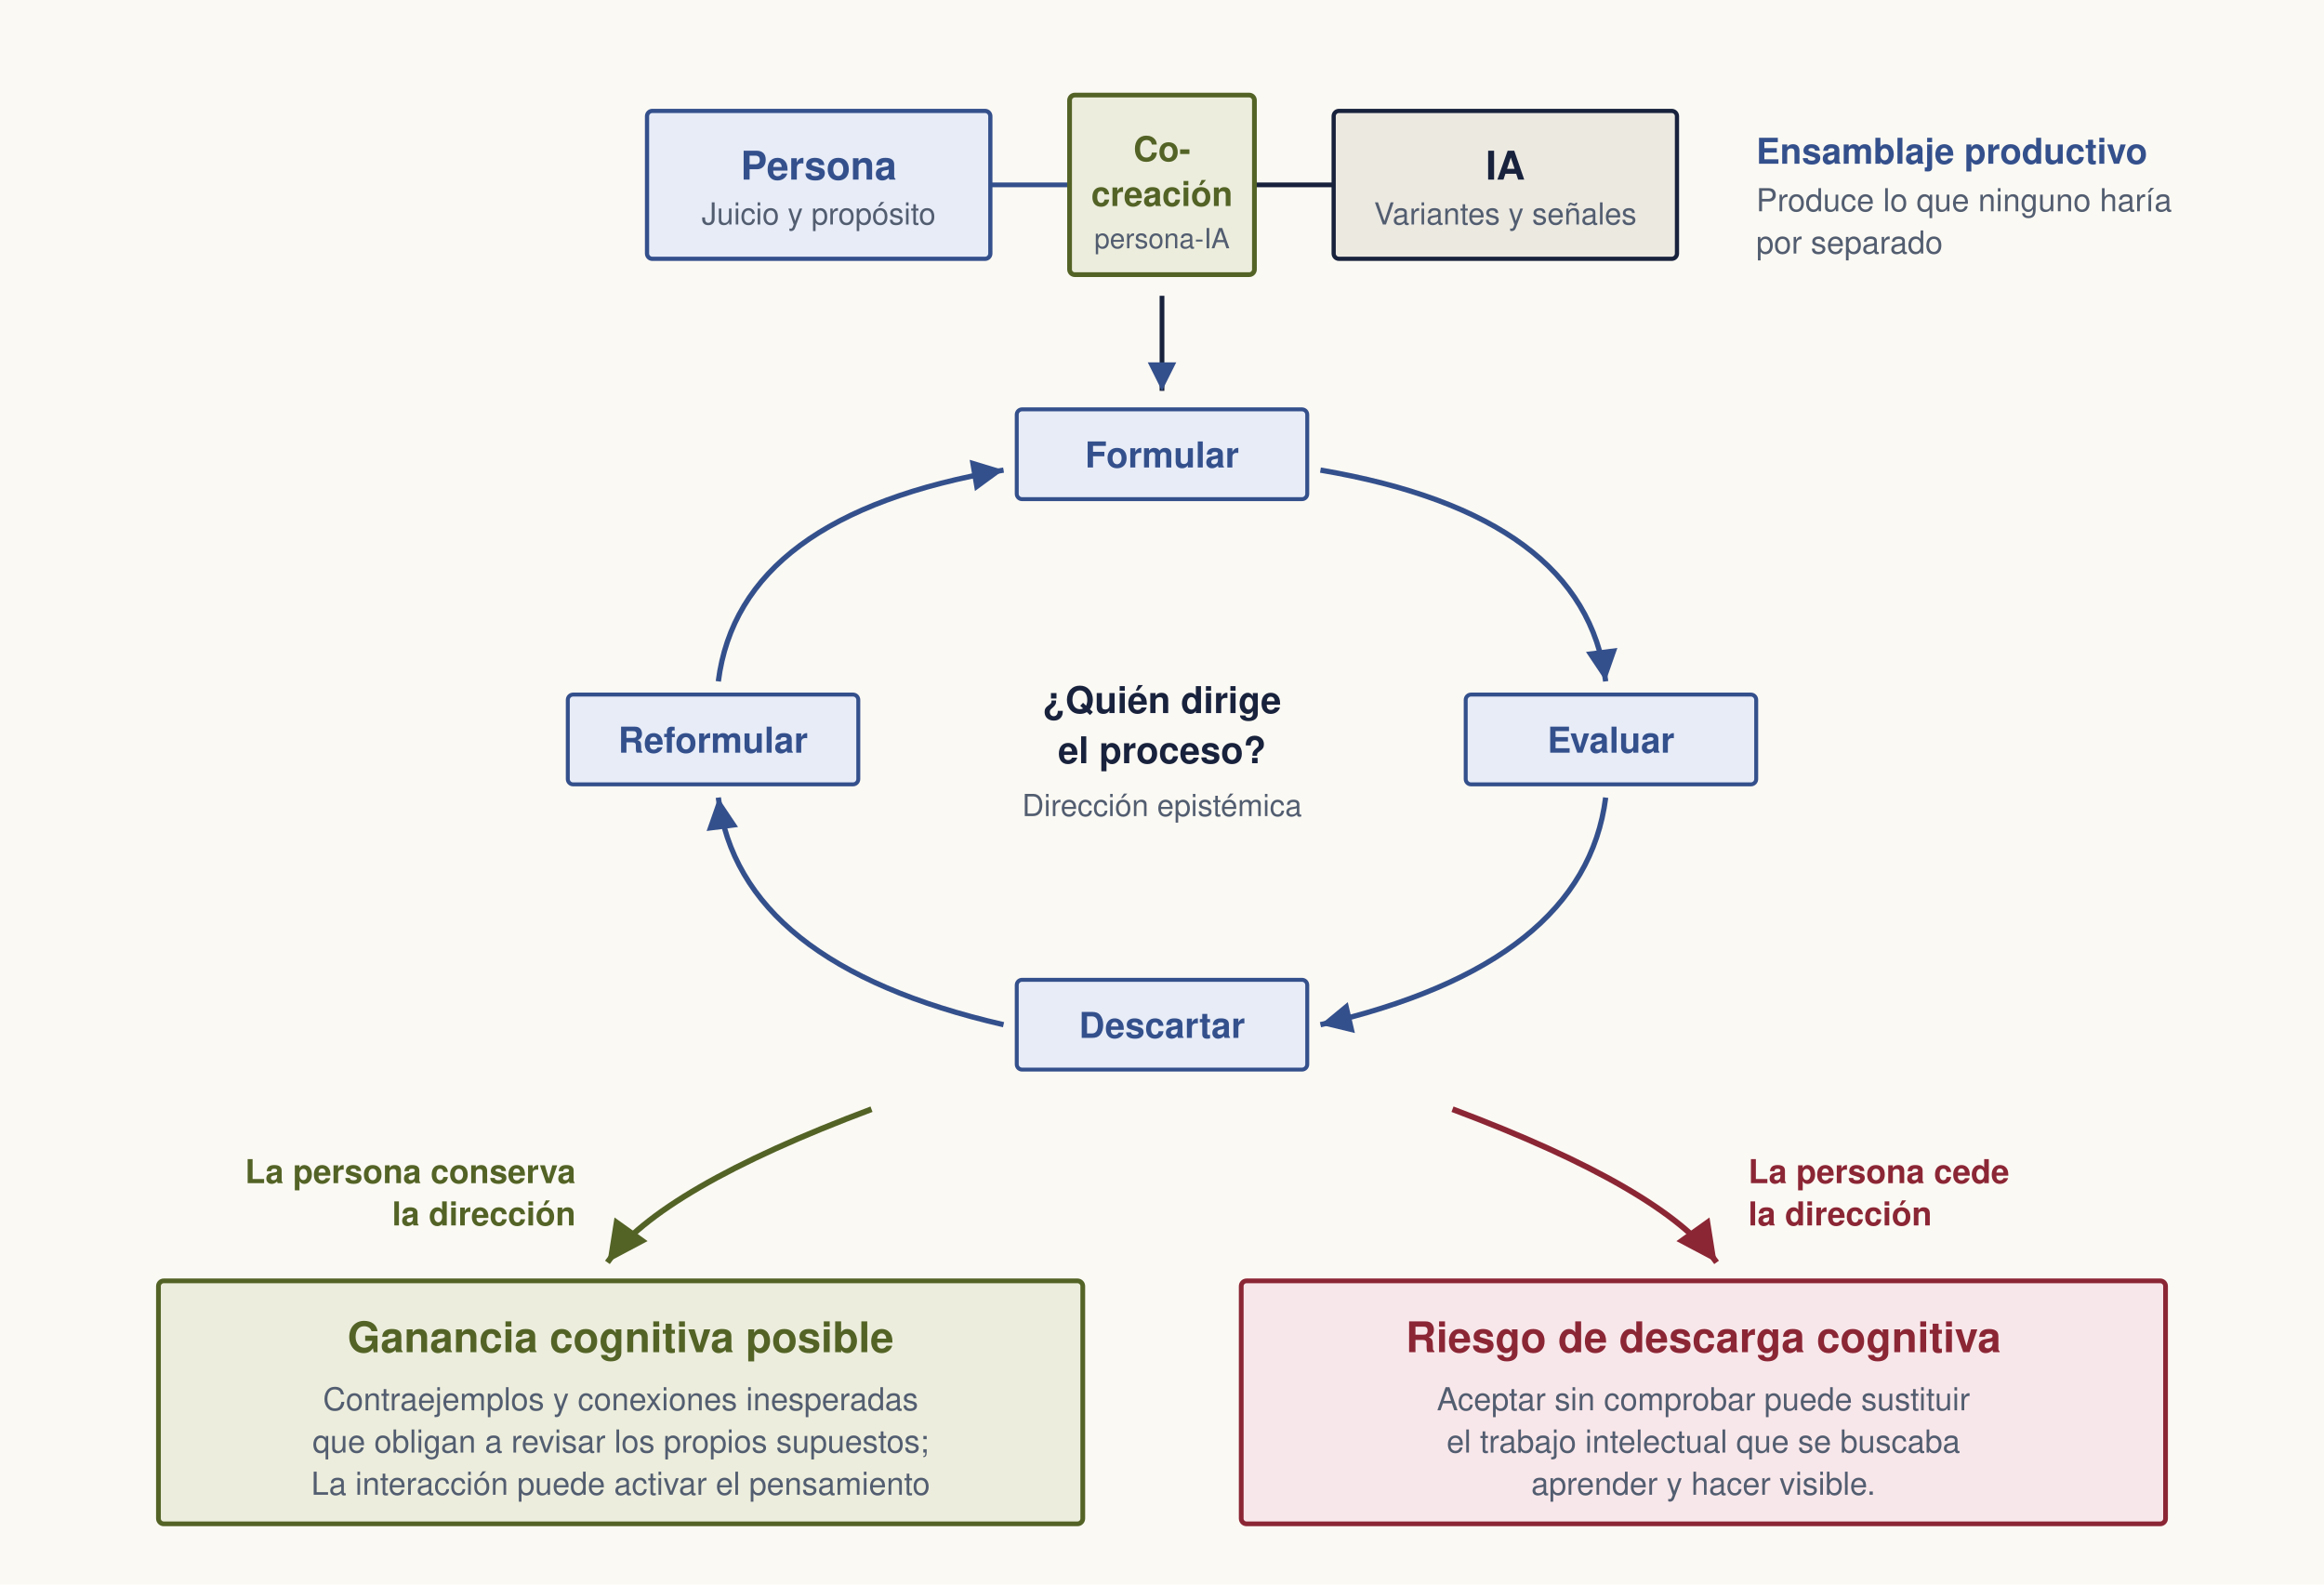
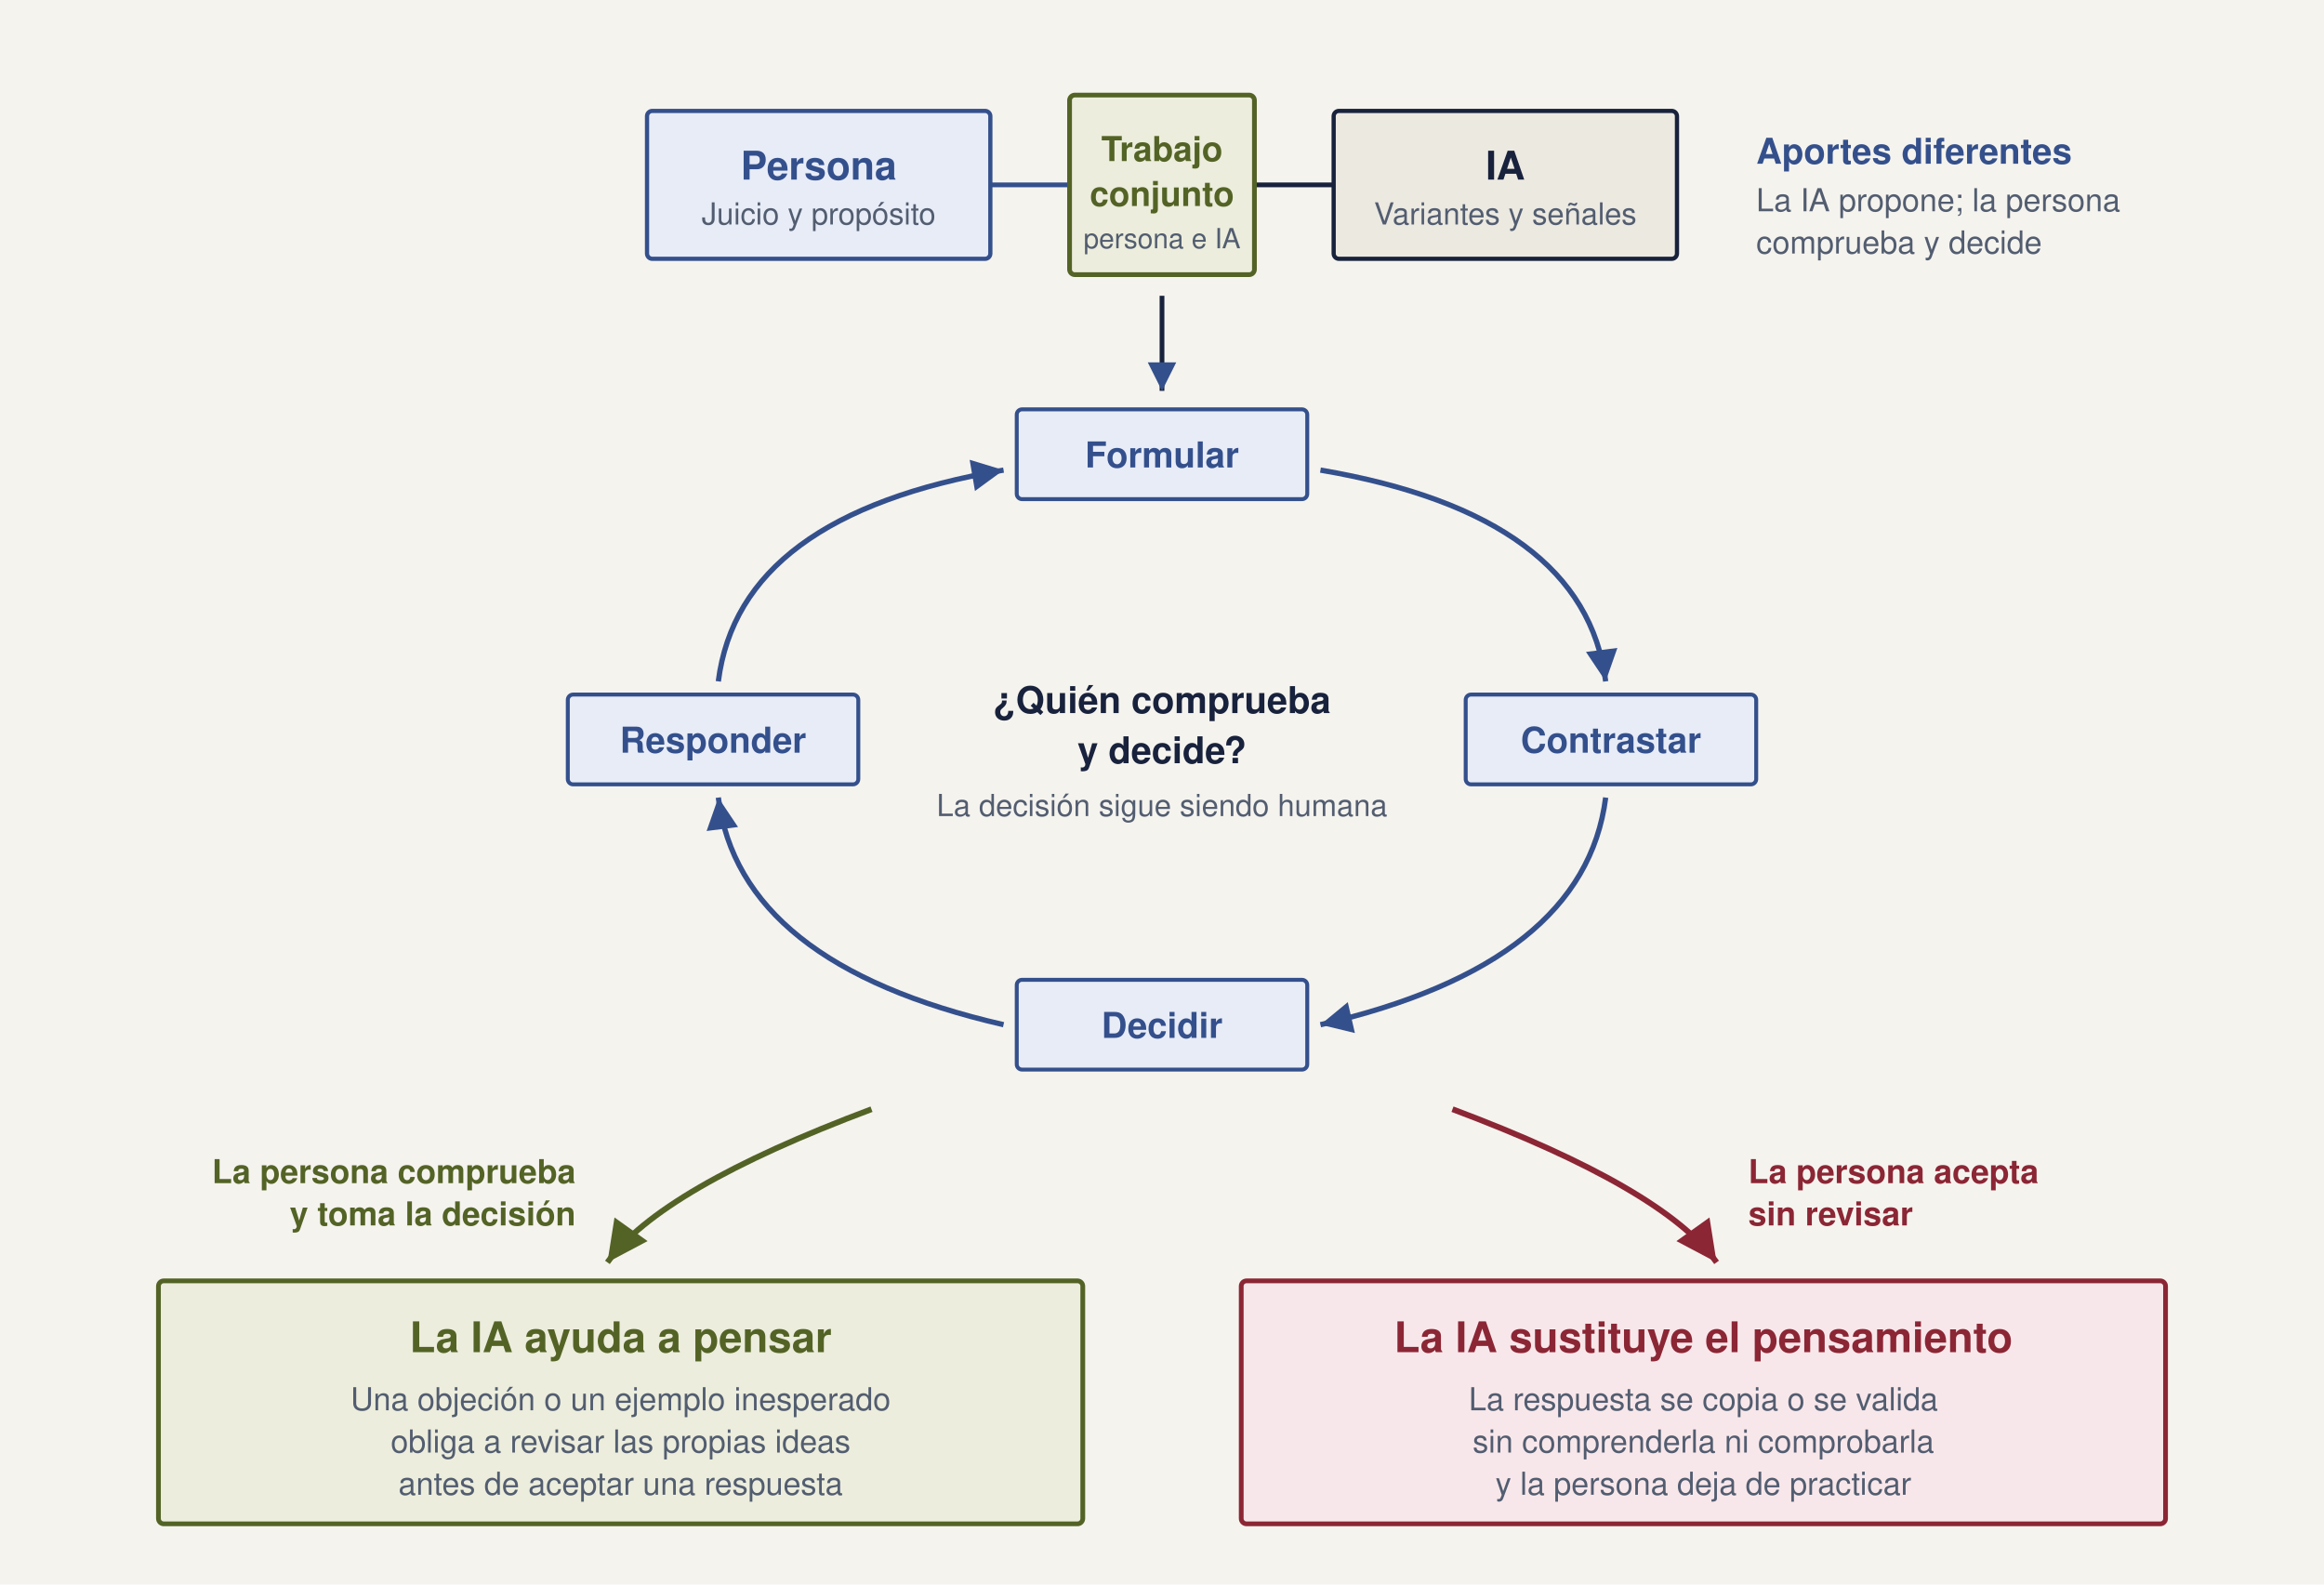
<svg xmlns="http://www.w3.org/2000/svg" viewBox="0 0 880 600" role="img" aria-labelledby="titulo desc">
  <style>
+     .fig-canvas { fill:#f5f3ee; }
    /* === TOKENS GRÁFICOS — ver figuras/TOKENS-GRAFICOS.md === */
    .tk-font { font-family: 'Archivo Narrow', Helvetica, Arial, sans-serif; }
    .f-ink { fill:#18223c; } .f-muted { fill:#525d70; }
    .f-primary { fill:#34508c; } .f-good { fill:#536326; } .f-risk { fill:#8b2635; }
    .bg-primary { fill:#e7ecf7; } .bg-good { fill:#ECEDDC; } .bg-risk { fill:#f8e7ea; }
-     .bg-canvas { fill:#fbf9f3; } .bg-neutral { fill:#ece9e1; } .bg-warn { fill:#f4e6d8; }
+     .bg-neutral { fill:#ece9e1; } .bg-warn { fill:#f4e6d8; }
    .st-primary { stroke:#34508c; } .st-good { stroke:#536326; } .st-risk { stroke:#8b2635; }
    .st-warn { stroke:#914411; } .st-axis { stroke:#18223c; }
+ 
+     /* Apariencia oscura. Un SVG servido como imagen es un documento aislado: no ve la
+        clase html.dark del sitio, sólo la preferencia del sistema. Con autoSwitchAppearance
+        ambas coinciden salvo que la persona use el selector en contra de su SO; el lienzo
+        opaco garantiza legibilidad en cualquier caso. Ver CLAUDE.md convención 6.
+        Se cubren los dos juegos de nombres en uso: `.f-ink` (escritorio) y `.ink` (móvil). */
+     @media (prefers-color-scheme: dark) {
+       .fig-canvas { fill:#131c31; }
+       .f-ink, .ink { fill:#eceee9; }
+       .f-muted, .muted { fill:#a7b0c4; }
+       .f-primary, .primary { fill:#8ba3d6; }
+       .f-good, .good { fill:#b9c47a; }
+       .f-risk, .risk { fill:#d98b8f; }
+       .bg-primary { fill:#243352; } .bg-good { fill:#2b331f; } .bg-risk { fill:#40222a; }
+       .bg-neutral { fill:#212d4c; } .bg-warn { fill:#3a2c17; }
+       .st-primary { stroke:#8ba3d6; } .st-good { stroke:#b9c47a; } .st-risk { stroke:#d98b8f; }
+       .st-warn { stroke:#d49a55; } .st-axis { stroke:#eceee9; }
+     }
  </style>
  <defs>
    <marker id="flechaCiclo" markerWidth="9" markerHeight="9" refX="6" refY="3" orient="auto">
-       <path d="M0,0 L6,3 L0,6 Z" fill="#34508c" />
+       <path d="M0,0 L6,3 L0,6 Z" class="f-primary" />
    </marker>
    <marker id="flechaGood" markerWidth="10" markerHeight="10" refX="7" refY="3.5" orient="auto">
-       <path d="M0,0 L7,3.5 L0,7 Z" fill="#536326" />
+       <path d="M0,0 L7,3.5 L0,7 Z" class="f-good" />
    </marker>
    <marker id="flechaRisk" markerWidth="10" markerHeight="10" refX="7" refY="3.5" orient="auto">
-       <path d="M0,0 L7,3.5 L0,7 Z" fill="#8b2635" />
+       <path d="M0,0 L7,3.5 L0,7 Z" class="f-risk" />
    </marker>
  </defs>
-   <rect width="880" height="600" class="bg-canvas" />
+   <rect class="fig-canvas" x="0" y="0" width="880" height="600" />
  <g class="tk-font">
    <rect x="245" y="42" width="130" height="56" rx="2" class="bg-primary st-primary" stroke-width="1.6" />
    <text x="310" y="68" text-anchor="middle" font-size="15" font-weight="bold" class="f-primary">Persona</text>
    <text x="310" y="85" text-anchor="middle" font-size="11.5" class="f-muted">Juicio y propósito</text>
    <rect x="505" y="42" width="130" height="56" rx="2" class="bg-neutral st-axis" stroke-width="1.6" />
    <text x="570" y="68" text-anchor="middle" font-size="15" font-weight="bold" class="f-ink">IA</text>
    <text x="570" y="85" text-anchor="middle" font-size="11.5" class="f-muted">Variantes y señales</text>
    <line x1="375" y1="70" x2="405" y2="70" class="st-primary" stroke-width="1.8" />
    <line x1="505" y1="70" x2="475" y2="70" class="st-axis" stroke-width="1.8" />
    <rect x="405" y="36" width="70" height="68" rx="2" class="bg-good st-good" stroke-width="1.8" />
-     <text x="440" y="61" text-anchor="middle" font-size="13" font-weight="bold" class="f-good">Co-</text>
-     <text x="440" y="78" text-anchor="middle" font-size="13" font-weight="bold" class="f-good">creación</text>
-     <text x="440" y="94" text-anchor="middle" font-size="10.5" class="f-muted">persona-IA</text>
-     <text x="665" y="62" font-size="13.5" font-weight="bold" class="f-primary">Ensamblaje productivo</text>
-     <text x="665" y="80" font-size="12" class="f-muted">Produce lo que ninguno haría</text>
-     <text x="665" y="96" font-size="12" class="f-muted">por separado</text>
+     <text x="440" y="61" text-anchor="middle" font-size="13" font-weight="bold" class="f-good">Trabajo</text>
+     <text x="440" y="78" text-anchor="middle" font-size="13" font-weight="bold" class="f-good">conjunto</text>
+     <text x="440" y="94" text-anchor="middle" font-size="10.5" class="f-muted">persona e IA</text>
+     <text x="665" y="62" font-size="13.5" font-weight="bold" class="f-primary">Aportes diferentes</text>
+     <text x="665" y="80" font-size="12" class="f-muted">La IA propone; la persona</text>
+     <text x="665" y="96" font-size="12" class="f-muted">comprueba y decide</text>
    <line x1="440" y1="112" x2="440" y2="148" class="st-axis" stroke-width="1.8" marker-end="url(#flechaCiclo)" />
    <g>
      <rect x="385" y="155" width="110" height="34" rx="2" class="bg-primary st-primary" stroke-width="1.5" />
      <text x="440" y="177" text-anchor="middle" font-size="13.5" font-weight="bold" class="f-primary">Formular</text>
      <rect x="555" y="263" width="110" height="34" rx="2" class="bg-primary st-primary" stroke-width="1.5" />
-       <text x="610" y="285" text-anchor="middle" font-size="13.5" font-weight="bold" class="f-primary">Evaluar</text>
+       <text x="610" y="285" text-anchor="middle" font-size="13.5" font-weight="bold" class="f-primary">Contrastar</text>
      <rect x="385" y="371" width="110" height="34" rx="2" class="bg-primary st-primary" stroke-width="1.5" />
-       <text x="440" y="393" text-anchor="middle" font-size="13.5" font-weight="bold" class="f-primary">Descartar</text>
+       <text x="440" y="393" text-anchor="middle" font-size="13.5" font-weight="bold" class="f-primary">Decidir</text>
      <rect x="215" y="263" width="110" height="34" rx="2" class="bg-primary st-primary" stroke-width="1.5" />
-       <text x="270" y="285" text-anchor="middle" font-size="13.5" font-weight="bold" class="f-primary">Reformular</text>
+       <text x="270" y="285" text-anchor="middle" font-size="13.5" font-weight="bold" class="f-primary">Responder</text>
      <path d="M 500 178 Q 600 195 608 258" fill="none" class="st-primary" stroke-width="2" marker-end="url(#flechaCiclo)" />
      <path d="M 608 302 Q 600 365 500 388" fill="none" class="st-primary" stroke-width="2" marker-end="url(#flechaCiclo)" />
      <path d="M 380 388 Q 280 365 272 302" fill="none" class="st-primary" stroke-width="2" marker-end="url(#flechaCiclo)" />
      <path d="M 272 258 Q 280 195 380 178" fill="none" class="st-primary" stroke-width="2" marker-end="url(#flechaCiclo)" />
    </g>
-     <text x="440" y="270" text-anchor="middle" font-size="14" font-weight="bold" class="f-ink">¿Quién dirige</text>
-     <text x="440" y="289" text-anchor="middle" font-size="14" font-weight="bold" class="f-ink">el proceso?</text>
-     <text x="440" y="309" text-anchor="middle" font-size="11.5" class="f-muted">Dirección epistémica</text>
+     <text x="440" y="270" text-anchor="middle" font-size="14" font-weight="bold" class="f-ink">¿Quién comprueba</text>
+     <text x="440" y="289" text-anchor="middle" font-size="14" font-weight="bold" class="f-ink">y decide?</text>
+     <text x="440" y="309" text-anchor="middle" font-size="11.5" class="f-muted">La decisión sigue siendo humana</text>
    <path d="M 330 420 Q 250 450 230 478" fill="none" class="st-good" stroke-width="2.2" marker-end="url(#flechaGood)" />
-     <text x="218" y="448" text-anchor="end" font-size="12.5" font-weight="bold" class="f-good">La persona conserva</text>
-     <text x="218" y="464" text-anchor="end" font-size="12.5" font-weight="bold" class="f-good">la dirección</text>
+     <text x="218" y="448" text-anchor="end" font-size="12.5" font-weight="bold" class="f-good">La persona comprueba</text>
+     <text x="218" y="464" text-anchor="end" font-size="12.5" font-weight="bold" class="f-good">y toma la decisión</text>
    <rect x="60" y="485" width="350" height="92" rx="2" class="bg-good st-good" stroke-width="1.8" />
-     <text x="235" y="512" text-anchor="middle" font-size="16" font-weight="bold" class="f-good">Ganancia cognitiva posible</text>
-     <text x="235" y="534" text-anchor="middle" font-size="12" class="f-muted">Contraejemplos y conexiones inesperadas</text>
-     <text x="235" y="550" text-anchor="middle" font-size="12" class="f-muted">que obligan a revisar los propios supuestos;</text>
-     <text x="235" y="566" text-anchor="middle" font-size="12" class="f-muted">La interacción puede activar el pensamiento</text>
+     <text x="235" y="512" text-anchor="middle" font-size="16" font-weight="bold" class="f-good">La IA ayuda a pensar</text>
+     <text x="235" y="534" text-anchor="middle" font-size="12" class="f-muted">Una objeción o un ejemplo inesperado</text>
+     <text x="235" y="550" text-anchor="middle" font-size="12" class="f-muted">obliga a revisar las propias ideas</text>
+     <text x="235" y="566" text-anchor="middle" font-size="12" class="f-muted">antes de aceptar una respuesta</text>
    <path d="M 550 420 Q 630 450 650 478" fill="none" class="st-risk" stroke-width="2.2" marker-end="url(#flechaRisk)" />
-     <text x="662" y="448" font-size="12.5" font-weight="bold" class="f-risk">La persona cede</text>
-     <text x="662" y="464" font-size="12.5" font-weight="bold" class="f-risk">la dirección</text>
+     <text x="662" y="448" font-size="12.5" font-weight="bold" class="f-risk">La persona acepta</text>
+     <text x="662" y="464" font-size="12.5" font-weight="bold" class="f-risk">sin revisar</text>
    <rect x="470" y="485" width="350" height="92" rx="2" class="bg-risk st-risk" stroke-width="1.8" />
-     <text x="645" y="512" text-anchor="middle" font-size="16" font-weight="bold" class="f-risk">Riesgo de descarga cognitiva</text>
-     <text x="645" y="534" text-anchor="middle" font-size="12" class="f-muted">Aceptar sin comprobar puede sustituir</text>
-     <text x="645" y="550" text-anchor="middle" font-size="12" class="f-muted">el trabajo intelectual que se buscaba</text>
-     <text x="645" y="566" text-anchor="middle" font-size="12" class="f-muted">aprender y hacer visible.</text>
+     <text x="645" y="512" text-anchor="middle" font-size="16" font-weight="bold" class="f-risk">La IA sustituye el pensamiento</text>
+     <text x="645" y="534" text-anchor="middle" font-size="12" class="f-muted">La respuesta se copia o se valida</text>
+     <text x="645" y="550" text-anchor="middle" font-size="12" class="f-muted">sin comprenderla ni comprobarla</text>
+     <text x="645" y="566" text-anchor="middle" font-size="12" class="f-muted">y la persona deja de practicar</text>
  </g>
</svg>
